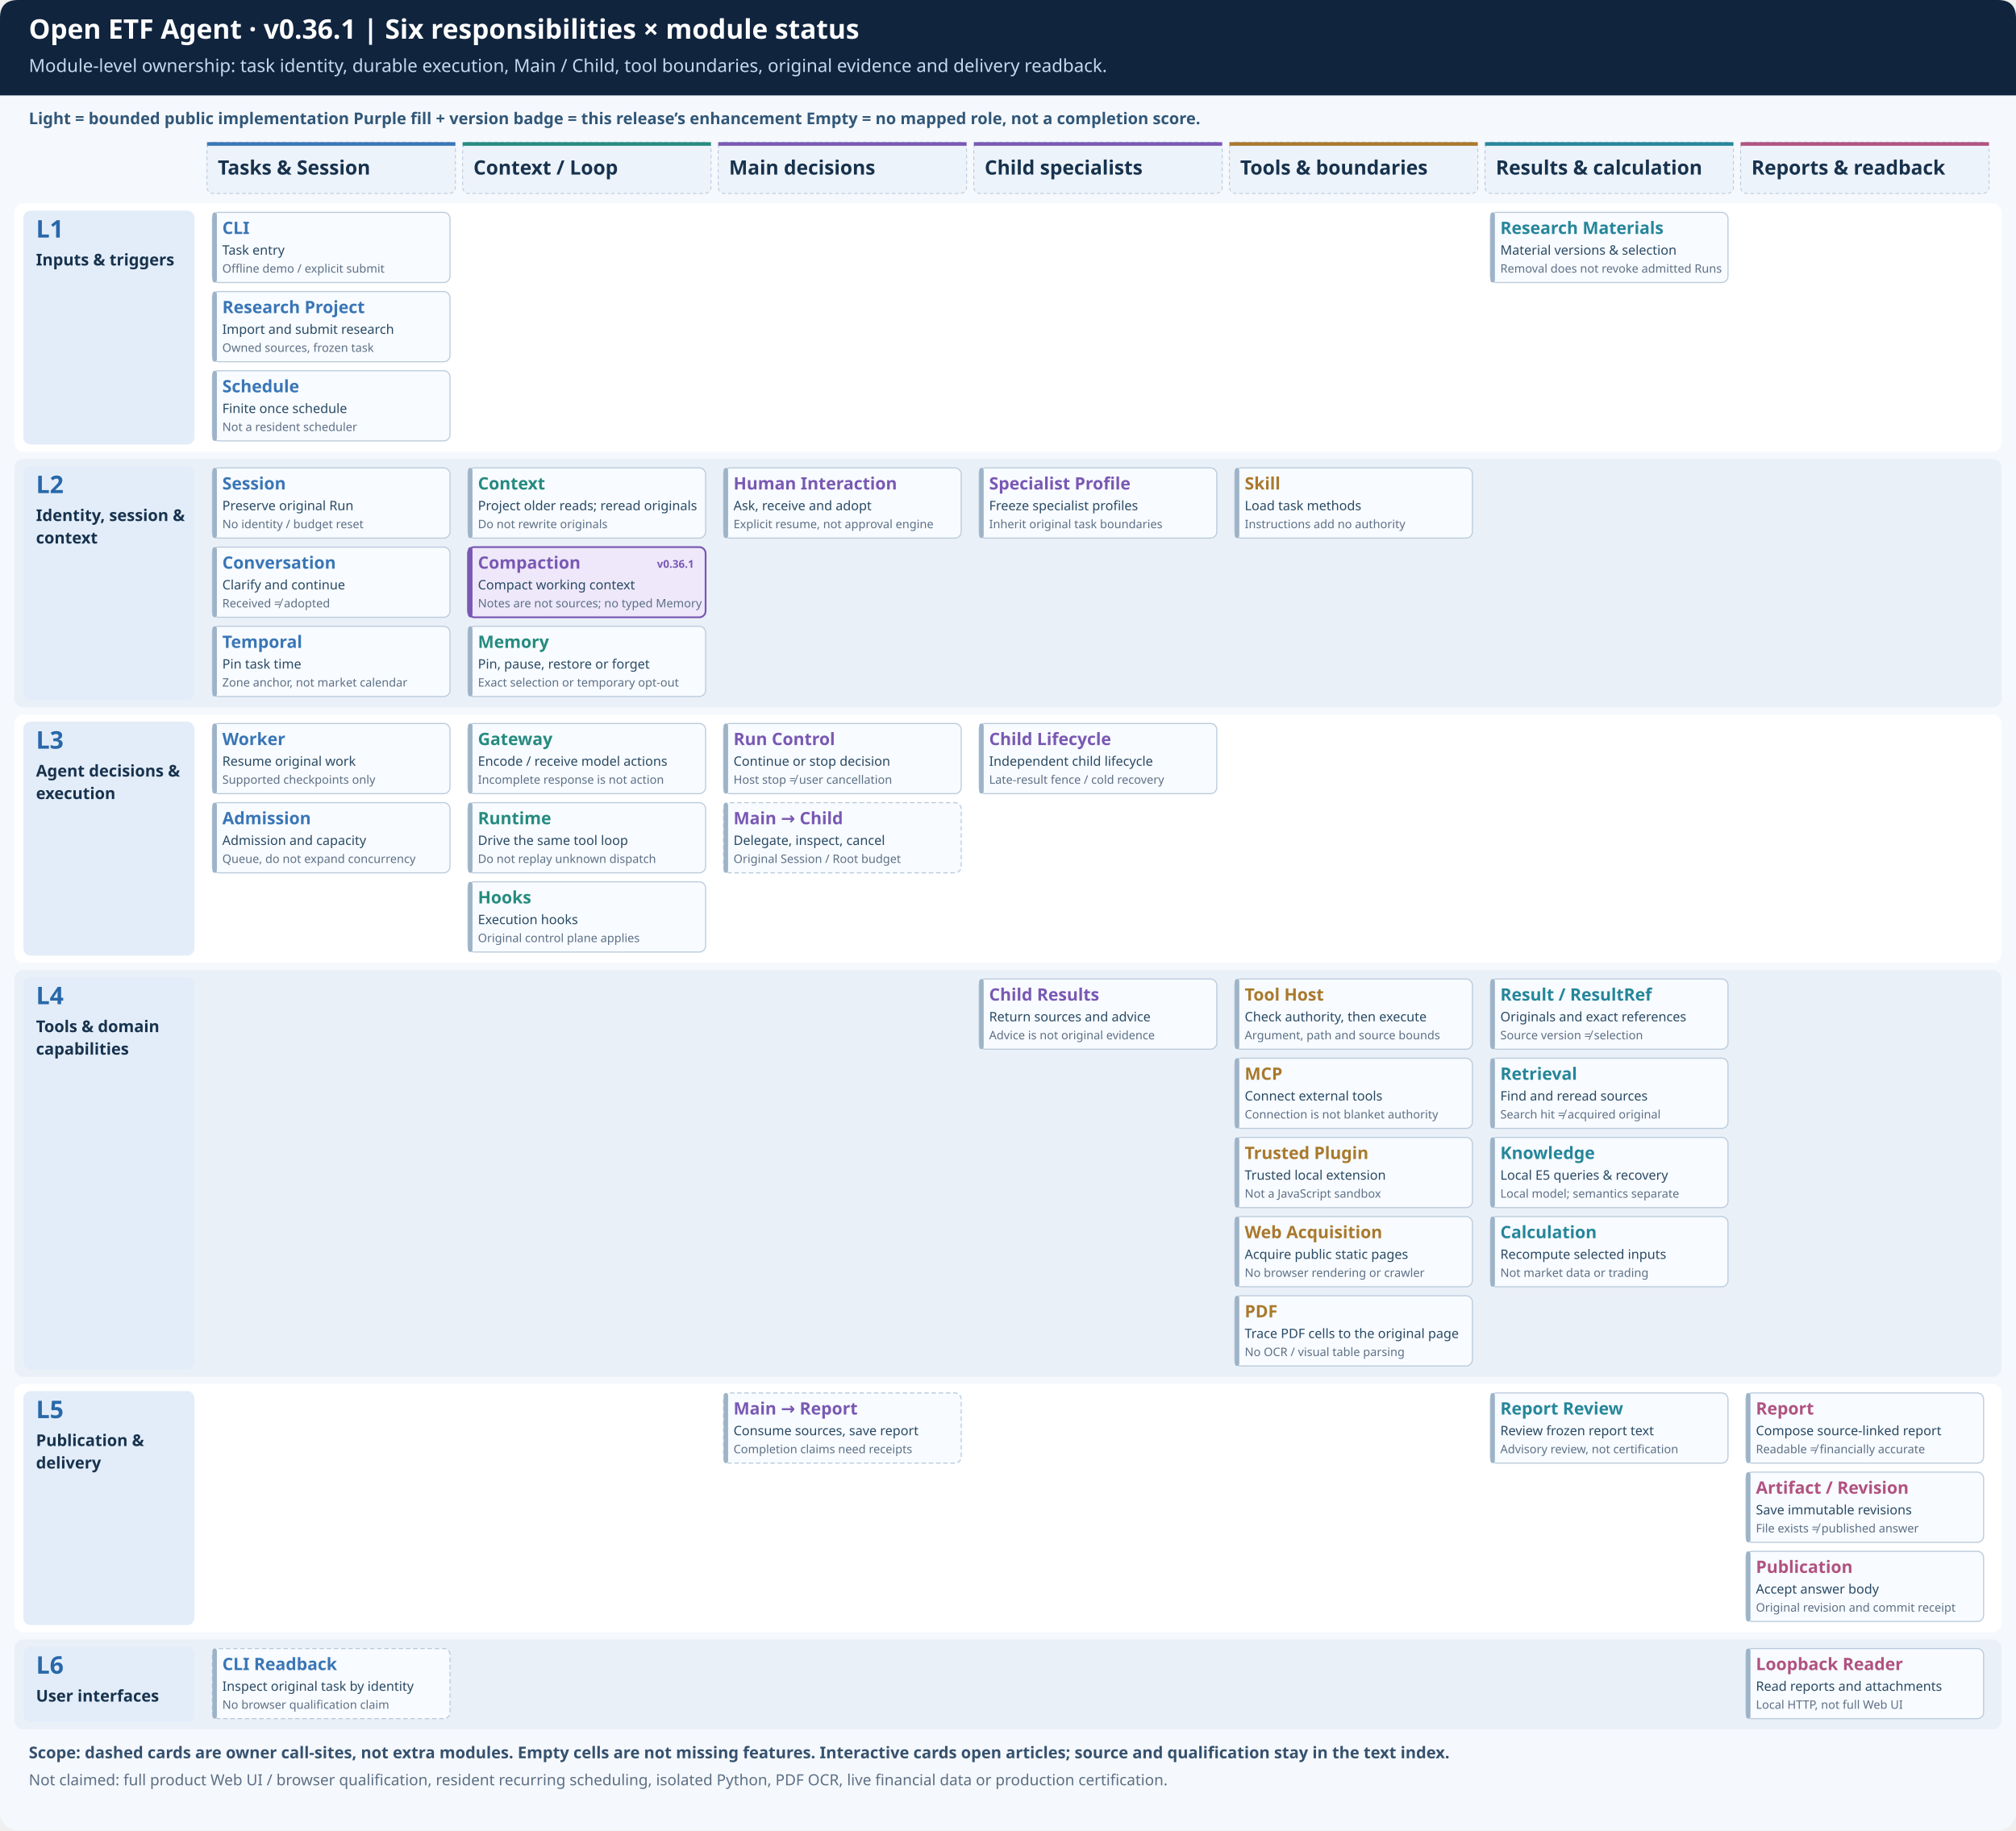
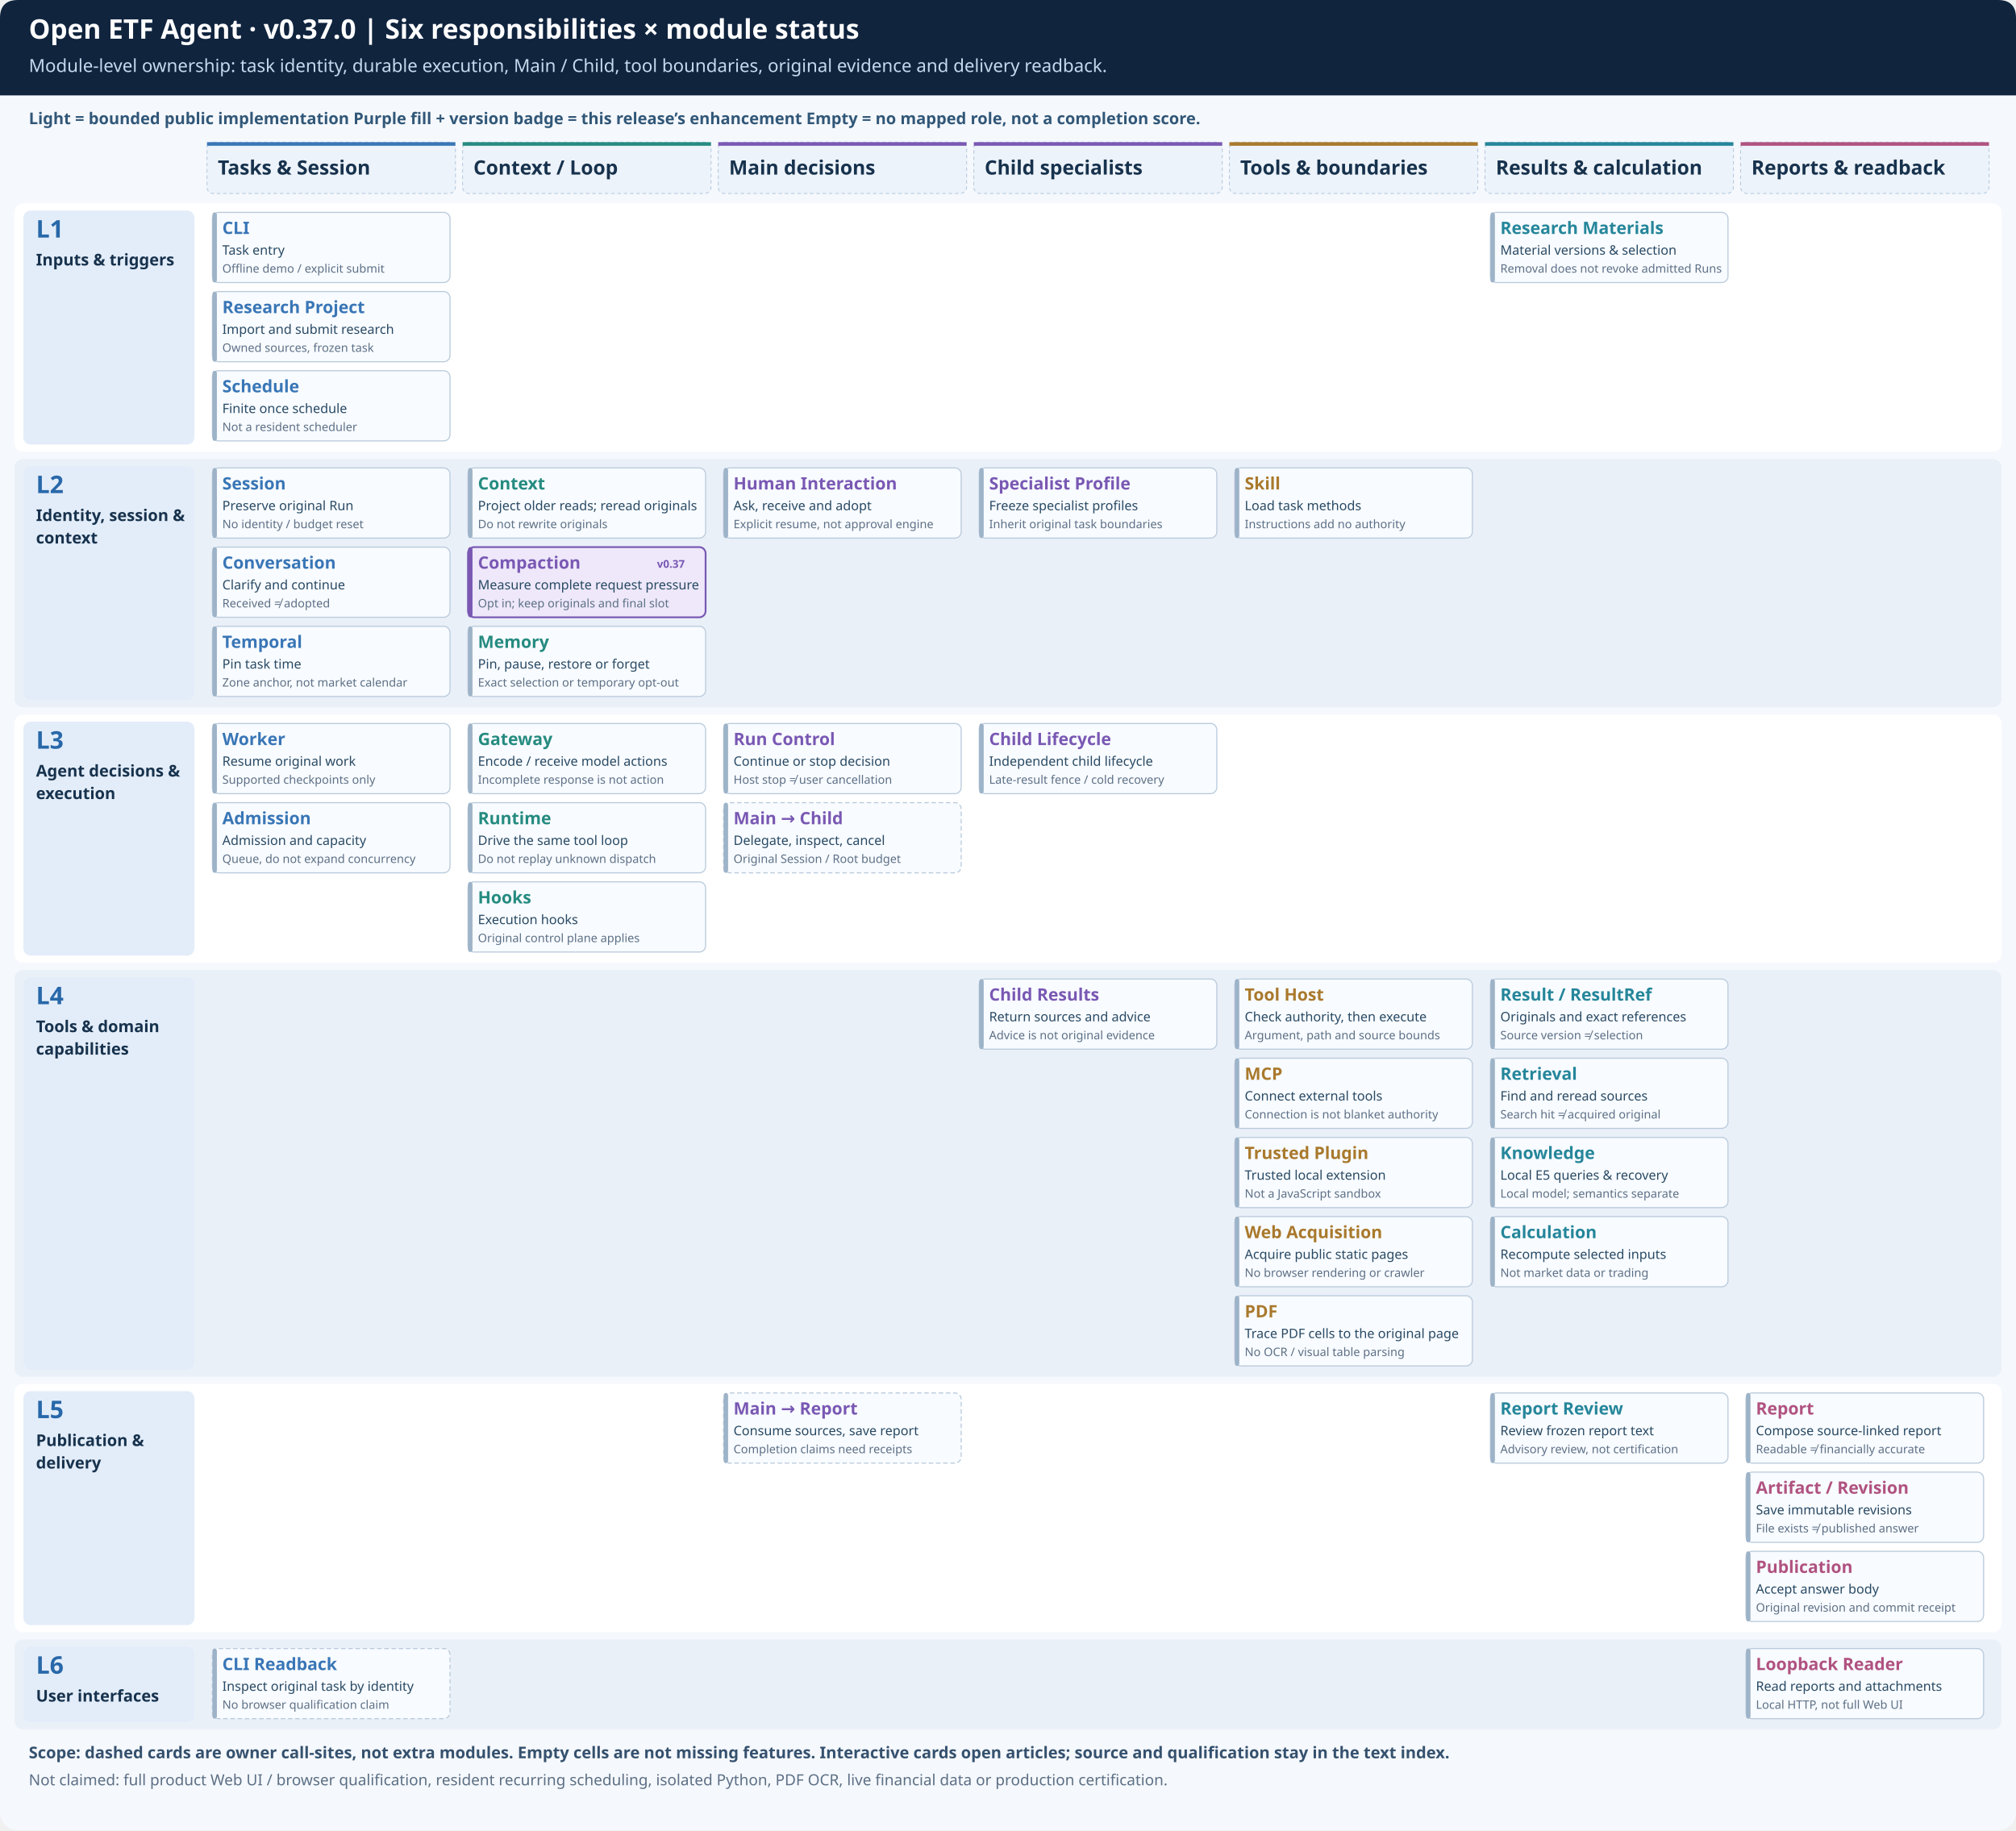
<svg xmlns="http://www.w3.org/2000/svg" width="2240" height="2034" viewBox="0 0 2240 2034" role="img" aria-labelledby="title desc">
  <rect width="2240" height="2034" rx="20" fill="#f5f8fc" />
  <path d="M20 0h2200q20 0 20 20v86H0V20Q0 0 20 0" fill="#10243e" />
  <g font-family="system-ui, sans-serif">
-     <text x="32" y="43" font-size="30" fill="#fff" font-weight="700">Open ETF Agent · v0.36.1 | Six responsibilities × module status</text>
+     <text x="32" y="43" font-size="30" fill="#fff" font-weight="700">Open ETF Agent · v0.37.0 | Six responsibilities × module status</text>
    <text x="32" y="80" font-size="20" fill="#c5d9ed" font-weight="400">Module-level ownership: task identity, durable execution, Main / Child, tool boundaries, original evidence and delivery readback.</text>
    <text x="32" y="138" font-size="18" fill="#315778" font-weight="600">Light = bounded public implementation   Purple fill + version badge = this release’s enhancement   Empty = no mapped role, not a completion score.</text>
    <rect x="230" y="158" width="276" height="57" rx="7" fill="#edf3fa" stroke="#b8cbe0" stroke-dasharray="4 3" />
    <rect x="230" y="158" width="276" height="4" fill="#3976b6" />
    <text x="242" y="194" font-size="22" fill="#17324d" font-weight="700">Tasks &amp; Session</text>
    <rect x="514" y="158" width="276" height="57" rx="7" fill="#edf3fa" stroke="#b8cbe0" stroke-dasharray="4 3" />
    <rect x="514" y="158" width="276" height="4" fill="#258b80" />
    <text x="526" y="194" font-size="22" fill="#17324d" font-weight="700">Context / Loop</text>
    <rect x="798" y="158" width="276" height="57" rx="7" fill="#edf3fa" stroke="#b8cbe0" stroke-dasharray="4 3" />
    <rect x="798" y="158" width="276" height="4" fill="#7958b3" />
    <text x="810" y="194" font-size="22" fill="#17324d" font-weight="700">Main decisions</text>
    <rect x="1082" y="158" width="276" height="57" rx="7" fill="#edf3fa" stroke="#b8cbe0" stroke-dasharray="4 3" />
    <rect x="1082" y="158" width="276" height="4" fill="#7958b3" />
    <text x="1094" y="194" font-size="22" fill="#17324d" font-weight="700">Child specialists</text>
    <rect x="1366" y="158" width="276" height="57" rx="7" fill="#edf3fa" stroke="#b8cbe0" stroke-dasharray="4 3" />
    <rect x="1366" y="158" width="276" height="4" fill="#a9792c" />
    <text x="1378" y="194" font-size="22" fill="#17324d" font-weight="700">Tools &amp; boundaries</text>
    <rect x="1650" y="158" width="276" height="57" rx="7" fill="#edf3fa" stroke="#b8cbe0" stroke-dasharray="4 3" />
    <rect x="1650" y="158" width="276" height="4" fill="#25869a" />
    <text x="1662" y="194" font-size="22" fill="#17324d" font-weight="700">Results &amp; calculation</text>
    <rect x="1934" y="158" width="276" height="57" rx="7" fill="#edf3fa" stroke="#b8cbe0" stroke-dasharray="4 3" />
    <rect x="1934" y="158" width="276" height="4" fill="#b05280" />
    <text x="1946" y="194" font-size="22" fill="#17324d" font-weight="700">Reports &amp; readback</text>
    <rect x="16" y="226" width="2208" height="276" rx="10" fill="#ffffff" />
    <rect x="26" y="234" width="190" height="260" rx="8" fill="#e3edf9" />
    <text x="40" y="264" font-size="27" fill="#2868a9" font-weight="700">L1</text>
    <text x="40" y="295" font-size="18" fill="#17324d" font-weight="700">Inputs &amp; triggers</text>
    <a href="https://hpoenixf.com/eff-agent-article/en/articles/agent-in-15-minutes" target="_blank" rel="noopener noreferrer">
      <rect x="236" y="236" width="264" height="78" rx="7" fill="#f8fbff" stroke="#b9cadb" stroke-width="1.2" />
      <rect x="236" y="236" width="5" height="78" rx="3" fill="#9db3c8" />
      <text x="247" y="260" font-size="19" fill="#3976b6" font-weight="700">CLI</text>
      <text x="247" y="283" font-size="14.5" fill="#284963" font-weight="500">Task entry</text>
      <text x="247" y="303" font-size="13" fill="#5c6f85" font-weight="400">Offline demo / explicit submit</text>
    </a>
    <a href="https://hpoenixf.com/eff-agent-article/en/articles/open-etf-agent-research-project-workshop" target="_blank" rel="noopener noreferrer">
      <rect x="236" y="324" width="264" height="78" rx="7" fill="#f8fbff" stroke="#b9cadb" stroke-width="1.2" />
      <rect x="236" y="324" width="5" height="78" rx="3" fill="#9db3c8" />
      <text x="247" y="348" font-size="19" fill="#3976b6" font-weight="700">Research Project</text>
      <text x="247" y="371" font-size="14.5" fill="#284963" font-weight="500">Import and submit research</text>
      <text x="247" y="391" font-size="13" fill="#5c6f85" font-weight="400">Owned sources, frozen task</text>
    </a>
    <a href="https://hpoenixf.com/eff-agent-article/en/articles/agent-autonomous-scheduled-research" target="_blank" rel="noopener noreferrer">
      <rect x="236" y="412" width="264" height="78" rx="7" fill="#f8fbff" stroke="#b9cadb" stroke-width="1.2" />
      <rect x="236" y="412" width="5" height="78" rx="3" fill="#9db3c8" />
      <text x="247" y="436" font-size="19" fill="#3976b6" font-weight="700">Schedule</text>
      <text x="247" y="459" font-size="14.5" fill="#284963" font-weight="500">Finite once schedule</text>
      <text x="247" y="479" font-size="13" fill="#5c6f85" font-weight="400">Not a resident scheduler</text>
    </a>
    <a href="https://hpoenixf.com/eff-agent-article/en/articles/agent-research-assets-identity-version-lifecycle" target="_blank" rel="noopener noreferrer">
      <rect x="1656" y="236" width="264" height="78" rx="7" fill="#f8fbff" stroke="#b9cadb" stroke-width="1.2" />
      <rect x="1656" y="236" width="5" height="78" rx="3" fill="#9db3c8" />
      <text x="1667" y="260" font-size="19" fill="#25869a" font-weight="700">Research Materials</text>
      <text x="1667" y="283" font-size="14.5" fill="#284963" font-weight="500">Material versions &amp; selection</text>
      <text x="1667" y="303" font-size="13" fill="#5c6f85" font-weight="400">Removal does not revoke admitted Runs</text>
    </a>
    <rect x="16" y="510" width="2208" height="276" rx="10" fill="#eaf0f8" />
    <rect x="26" y="518" width="190" height="260" rx="8" fill="#e3edf9" />
    <text x="40" y="548" font-size="27" fill="#2868a9" font-weight="700">L2</text>
    <text x="40" y="579" font-size="18" fill="#17324d" font-weight="700">Identity, session &amp;</text>
    <text x="40" y="604" font-size="18" fill="#17324d" font-weight="700">context</text>
    <a href="https://hpoenixf.com/eff-agent-article/en/articles/agent-task-session-run-worker-schedule" target="_blank" rel="noopener noreferrer">
      <rect x="236" y="520" width="264" height="78" rx="7" fill="#f8fbff" stroke="#b9cadb" stroke-width="1.2" />
      <rect x="236" y="520" width="5" height="78" rx="3" fill="#9db3c8" />
      <text x="247" y="544" font-size="19" fill="#3976b6" font-weight="700">Session</text>
      <text x="247" y="567" font-size="14.5" fill="#284963" font-weight="500">Preserve original Run</text>
      <text x="247" y="587" font-size="13" fill="#5c6f85" font-weight="400">No identity / budget reset</text>
    </a>
    <a href="https://hpoenixf.com/eff-agent-article/en/articles/agent-conversation-admission-task-continuation" target="_blank" rel="noopener noreferrer">
      <rect x="236" y="608" width="264" height="78" rx="7" fill="#f8fbff" stroke="#b9cadb" stroke-width="1.2" />
      <rect x="236" y="608" width="5" height="78" rx="3" fill="#9db3c8" />
      <text x="247" y="632" font-size="19" fill="#3976b6" font-weight="700">Conversation</text>
      <text x="247" y="655" font-size="14.5" fill="#284963" font-weight="500">Clarify and continue</text>
      <text x="247" y="675" font-size="13" fill="#5c6f85" font-weight="400">Received ≠ adopted</text>
    </a>
    <a href="https://hpoenixf.com/eff-agent-article/en/articles/agent-temporal-semantics-market-calendar" target="_blank" rel="noopener noreferrer">
      <rect x="236" y="696" width="264" height="78" rx="7" fill="#f8fbff" stroke="#b9cadb" stroke-width="1.2" />
      <rect x="236" y="696" width="5" height="78" rx="3" fill="#9db3c8" />
      <text x="247" y="720" font-size="19" fill="#3976b6" font-weight="700">Temporal</text>
      <text x="247" y="743" font-size="14.5" fill="#284963" font-weight="500">Pin task time</text>
      <text x="247" y="763" font-size="13" fill="#5c6f85" font-weight="400">Zone anchor, not market calendar</text>
    </a>
    <a href="https://hpoenixf.com/eff-agent-article/en/articles/agent-context-governance-actions" target="_blank" rel="noopener noreferrer">
      <rect x="520" y="520" width="264" height="78" rx="7" fill="#f8fbff" stroke="#b9cadb" stroke-width="1.2" />
      <rect x="520" y="520" width="5" height="78" rx="3" fill="#9db3c8" />
      <text x="531" y="544" font-size="19" fill="#258b80" font-weight="700">Context</text>
      <text x="531" y="567" font-size="14.5" fill="#284963" font-weight="500">Project older reads; reread originals</text>
      <text x="531" y="587" font-size="13" fill="#5c6f85" font-weight="400">Do not rewrite originals</text>
    </a>
    <a href="https://hpoenixf.com/eff-agent-article/en/articles/agent-main-run-context-compaction" target="_blank" rel="noopener noreferrer">
      <rect x="520" y="608" width="264" height="78" rx="7" fill="#eee8fa" stroke="#7958b3" stroke-width="2" />
      <rect x="520" y="608" width="5" height="78" rx="3" fill="#7958b3" />
      <text x="531" y="632" font-size="19" fill="#7958b3" font-weight="700">Compaction</text>
-       <text x="531" y="655" font-size="14.5" fill="#284963" font-weight="500">Compact working context</text>
-       <text x="531" y="675" font-size="13" fill="#5c6f85" font-weight="400">Notes are not sources; no typed Memory</text>
-       <text x="730" y="631" font-size="12" fill="#7958b3" font-weight="700">v0.36.1</text>
+       <text x="531" y="655" font-size="14.5" fill="#284963" font-weight="500">Measure complete request pressure</text>
+       <text x="531" y="675" font-size="13" fill="#5c6f85" font-weight="400">Opt in; keep originals and final slot</text>
+       <text x="730" y="631" font-size="12" fill="#7958b3" font-weight="700">v0.37</text>
    </a>
    <a href="https://hpoenixf.com/eff-agent-article/en/articles/026-agent-memory-forget-durable-effects" target="_blank" rel="noopener noreferrer">
      <rect x="520" y="696" width="264" height="78" rx="7" fill="#f8fbff" stroke="#b9cadb" stroke-width="1.2" />
      <rect x="520" y="696" width="5" height="78" rx="3" fill="#9db3c8" />
      <text x="531" y="720" font-size="19" fill="#258b80" font-weight="700">Memory</text>
      <text x="531" y="743" font-size="14.5" fill="#284963" font-weight="500">Pin, pause, restore or forget</text>
      <text x="531" y="763" font-size="13" fill="#5c6f85" font-weight="400">Exact selection or temporary opt-out</text>
    </a>
    <a href="https://hpoenixf.com/eff-agent-article/en/articles/agent-durable-human-interaction-response-adoption" target="_blank" rel="noopener noreferrer">
      <rect x="804" y="520" width="264" height="78" rx="7" fill="#f8fbff" stroke="#b9cadb" stroke-width="1.2" />
      <rect x="804" y="520" width="5" height="78" rx="3" fill="#9db3c8" />
      <text x="815" y="544" font-size="19" fill="#7958b3" font-weight="700">Human Interaction</text>
      <text x="815" y="567" font-size="14.5" fill="#284963" font-weight="500">Ask, receive and adopt</text>
      <text x="815" y="587" font-size="13" fill="#5c6f85" font-weight="400">Explicit resume, not approval engine</text>
    </a>
    <a href="https://hpoenixf.com/eff-agent-article/en/articles/agent-custom-expert-from-prompt-to-recovery" target="_blank" rel="noopener noreferrer">
      <rect x="1088" y="520" width="264" height="78" rx="7" fill="#f8fbff" stroke="#b9cadb" stroke-width="1.2" />
      <rect x="1088" y="520" width="5" height="78" rx="3" fill="#9db3c8" />
      <text x="1099" y="544" font-size="19" fill="#7958b3" font-weight="700">Specialist Profile</text>
      <text x="1099" y="567" font-size="14.5" fill="#284963" font-weight="500">Freeze specialist profiles</text>
      <text x="1099" y="587" font-size="13" fill="#5c6f85" font-weight="400">Inherit original task boundaries</text>
    </a>
    <a href="https://hpoenixf.com/eff-agent-article/en/articles/agent-skill-from-markdown-to-callable-research" target="_blank" rel="noopener noreferrer">
      <rect x="1372" y="520" width="264" height="78" rx="7" fill="#f8fbff" stroke="#b9cadb" stroke-width="1.2" />
      <rect x="1372" y="520" width="5" height="78" rx="3" fill="#9db3c8" />
      <text x="1383" y="544" font-size="19" fill="#a9792c" font-weight="700">Skill</text>
      <text x="1383" y="567" font-size="14.5" fill="#284963" font-weight="500">Load task methods</text>
      <text x="1383" y="587" font-size="13" fill="#5c6f85" font-weight="400">Instructions add no authority</text>
    </a>
    <rect x="16" y="794" width="2208" height="276" rx="10" fill="#ffffff" />
    <rect x="26" y="802" width="190" height="260" rx="8" fill="#e3edf9" />
    <text x="40" y="832" font-size="27" fill="#2868a9" font-weight="700">L3</text>
    <text x="40" y="863" font-size="18" fill="#17324d" font-weight="700">Agent decisions &amp;</text>
    <text x="40" y="888" font-size="18" fill="#17324d" font-weight="700">execution</text>
    <a href="https://hpoenixf.com/eff-agent-article/en/articles/open-etf-agent-v010-system-design" target="_blank" rel="noopener noreferrer">
      <rect x="236" y="804" width="264" height="78" rx="7" fill="#f8fbff" stroke="#b9cadb" stroke-width="1.2" />
      <rect x="236" y="804" width="5" height="78" rx="3" fill="#9db3c8" />
      <text x="247" y="828" font-size="19" fill="#3976b6" font-weight="700">Worker</text>
      <text x="247" y="851" font-size="14.5" fill="#284963" font-weight="500">Resume original work</text>
      <text x="247" y="871" font-size="13" fill="#5c6f85" font-weight="400">Supported checkpoints only</text>
    </a>
    <a href="https://hpoenixf.com/eff-agent-article/en/articles/agent-provider-admission-capacity-lease" target="_blank" rel="noopener noreferrer">
      <rect x="236" y="892" width="264" height="78" rx="7" fill="#f8fbff" stroke="#b9cadb" stroke-width="1.2" />
      <rect x="236" y="892" width="5" height="78" rx="3" fill="#9db3c8" />
      <text x="247" y="916" font-size="19" fill="#3976b6" font-weight="700">Admission</text>
      <text x="247" y="939" font-size="14.5" fill="#284963" font-weight="500">Admission and capacity</text>
      <text x="247" y="959" font-size="13" fill="#5c6f85" font-weight="400">Queue, do not expand concurrency</text>
    </a>
    <a href="https://hpoenixf.com/eff-agent-article/en/articles/agent-provider-architecture-and-admission" target="_blank" rel="noopener noreferrer">
      <rect x="520" y="804" width="264" height="78" rx="7" fill="#f8fbff" stroke="#b9cadb" stroke-width="1.2" />
      <rect x="520" y="804" width="5" height="78" rx="3" fill="#9db3c8" />
      <text x="531" y="828" font-size="19" fill="#258b80" font-weight="700">Gateway</text>
      <text x="531" y="851" font-size="14.5" fill="#284963" font-weight="500">Encode / receive model actions</text>
      <text x="531" y="871" font-size="13" fill="#5c6f85" font-weight="400">Incomplete response is not action</text>
    </a>
    <a href="https://hpoenixf.com/eff-agent-article/en/articles/etf-agent-model-harness-research-loop" target="_blank" rel="noopener noreferrer">
      <rect x="520" y="892" width="264" height="78" rx="7" fill="#f8fbff" stroke="#b9cadb" stroke-width="1.2" />
      <rect x="520" y="892" width="5" height="78" rx="3" fill="#9db3c8" />
      <text x="531" y="916" font-size="19" fill="#258b80" font-weight="700">Runtime</text>
      <text x="531" y="939" font-size="14.5" fill="#284963" font-weight="500">Drive the same tool loop</text>
      <text x="531" y="959" font-size="13" fill="#5c6f85" font-weight="400">Do not replay unknown dispatch</text>
    </a>
    <a href="https://hpoenixf.com/eff-agent-article/en/articles/agent-multi-ecosystem-hook-execution" target="_blank" rel="noopener noreferrer">
      <rect x="520" y="980" width="264" height="78" rx="7" fill="#f8fbff" stroke="#b9cadb" stroke-width="1.2" />
      <rect x="520" y="980" width="5" height="78" rx="3" fill="#9db3c8" />
      <text x="531" y="1004" font-size="19" fill="#258b80" font-weight="700">Hooks</text>
      <text x="531" y="1027" font-size="14.5" fill="#284963" font-weight="500">Execution hooks</text>
      <text x="531" y="1047" font-size="13" fill="#5c6f85" font-weight="400">Original control plane applies</text>
    </a>
    <a href="https://hpoenixf.com/eff-agent-article/en/articles/agent-veto-authority-and-run-termination" target="_blank" rel="noopener noreferrer">
      <rect x="804" y="804" width="264" height="78" rx="7" fill="#f8fbff" stroke="#b9cadb" stroke-width="1.2" />
      <rect x="804" y="804" width="5" height="78" rx="3" fill="#9db3c8" />
      <text x="815" y="828" font-size="19" fill="#7958b3" font-weight="700">Run Control</text>
      <text x="815" y="851" font-size="14.5" fill="#284963" font-weight="500">Continue or stop decision</text>
      <text x="815" y="871" font-size="13" fill="#5c6f85" font-weight="400">Host stop ≠ user cancellation</text>
    </a>
    <a href="https://hpoenixf.com/eff-agent-article/en/articles/agent-subagent-context-specialization" target="_blank" rel="noopener noreferrer">
      <rect x="804" y="892" width="264" height="78" rx="7" fill="#f8fbff" stroke="#b9cadb" stroke-width="1.2" stroke-dasharray="5 3" />
      <rect x="804" y="892" width="5" height="78" rx="3" fill="#9db3c8" />
      <text x="815" y="916" font-size="19" fill="#7958b3" font-weight="700">Main → Child</text>
      <text x="815" y="939" font-size="14.5" fill="#284963" font-weight="500">Delegate, inspect, cancel</text>
      <text x="815" y="959" font-size="13" fill="#5c6f85" font-weight="400">Original Session / Root budget</text>
    </a>
    <a href="https://hpoenixf.com/eff-agent-article/en/articles/agent-subagent-context-specialization" target="_blank" rel="noopener noreferrer">
      <rect x="1088" y="804" width="264" height="78" rx="7" fill="#f8fbff" stroke="#b9cadb" stroke-width="1.2" />
      <rect x="1088" y="804" width="5" height="78" rx="3" fill="#9db3c8" />
      <text x="1099" y="828" font-size="19" fill="#7958b3" font-weight="700">Child Lifecycle</text>
      <text x="1099" y="851" font-size="14.5" fill="#284963" font-weight="500">Independent child lifecycle</text>
      <text x="1099" y="871" font-size="13" fill="#5c6f85" font-weight="400">Late-result fence / cold recovery</text>
    </a>
    <rect x="16" y="1078" width="2208" height="452" rx="10" fill="#eaf0f8" />
    <rect x="26" y="1086" width="190" height="436" rx="8" fill="#e3edf9" />
    <text x="40" y="1116" font-size="27" fill="#2868a9" font-weight="700">L4</text>
    <text x="40" y="1147" font-size="18" fill="#17324d" font-weight="700">Tools &amp; domain</text>
    <text x="40" y="1172" font-size="18" fill="#17324d" font-weight="700">capabilities</text>
    <a href="https://hpoenixf.com/eff-agent-article/en/articles/agent-subagent-contribution-evidence" target="_blank" rel="noopener noreferrer">
      <rect x="1088" y="1088" width="264" height="78" rx="7" fill="#f8fbff" stroke="#b9cadb" stroke-width="1.2" />
      <rect x="1088" y="1088" width="5" height="78" rx="3" fill="#9db3c8" />
      <text x="1099" y="1112" font-size="19" fill="#7958b3" font-weight="700">Child Results</text>
      <text x="1099" y="1135" font-size="14.5" fill="#284963" font-weight="500">Return sources and advice</text>
      <text x="1099" y="1155" font-size="13" fill="#5c6f85" font-weight="400">Advice is not original evidence</text>
    </a>
    <a href="https://hpoenixf.com/eff-agent-article/en/articles/agent-tool-lifecycle-and-model-input" target="_blank" rel="noopener noreferrer">
      <rect x="1372" y="1088" width="264" height="78" rx="7" fill="#f8fbff" stroke="#b9cadb" stroke-width="1.2" />
      <rect x="1372" y="1088" width="5" height="78" rx="3" fill="#9db3c8" />
      <text x="1383" y="1112" font-size="19" fill="#a9792c" font-weight="700">Tool Host</text>
      <text x="1383" y="1135" font-size="14.5" fill="#284963" font-weight="500">Check authority, then execute</text>
      <text x="1383" y="1155" font-size="13" fill="#5c6f85" font-weight="400">Argument, path and source bounds</text>
    </a>
    <a href="https://hpoenixf.com/eff-agent-article/en/articles/mcp-host-from-discovery-to-consumption" target="_blank" rel="noopener noreferrer">
      <rect x="1372" y="1176" width="264" height="78" rx="7" fill="#f8fbff" stroke="#b9cadb" stroke-width="1.2" />
      <rect x="1372" y="1176" width="5" height="78" rx="3" fill="#9db3c8" />
      <text x="1383" y="1200" font-size="19" fill="#a9792c" font-weight="700">MCP</text>
      <text x="1383" y="1223" font-size="14.5" fill="#284963" font-weight="500">Connect external tools</text>
      <text x="1383" y="1243" font-size="13" fill="#5c6f85" font-weight="400">Connection is not blanket authority</text>
    </a>
    <a href="https://hpoenixf.com/eff-agent-article/en/articles/020-agent-extension-host-smartphone" target="_blank" rel="noopener noreferrer">
      <rect x="1372" y="1264" width="264" height="78" rx="7" fill="#f8fbff" stroke="#b9cadb" stroke-width="1.2" />
      <rect x="1372" y="1264" width="5" height="78" rx="3" fill="#9db3c8" />
      <text x="1383" y="1288" font-size="19" fill="#a9792c" font-weight="700">Trusted Plugin</text>
      <text x="1383" y="1311" font-size="14.5" fill="#284963" font-weight="500">Trusted local extension</text>
      <text x="1383" y="1331" font-size="13" fill="#5c6f85" font-weight="400">Not a JavaScript sandbox</text>
    </a>
    <a href="https://hpoenixf.com/eff-agent-article/en/articles/021-agent-web-research-from-search-to-deep-reading" target="_blank" rel="noopener noreferrer">
      <rect x="1372" y="1352" width="264" height="78" rx="7" fill="#f8fbff" stroke="#b9cadb" stroke-width="1.2" />
      <rect x="1372" y="1352" width="5" height="78" rx="3" fill="#9db3c8" />
      <text x="1383" y="1376" font-size="19" fill="#a9792c" font-weight="700">Web Acquisition</text>
      <text x="1383" y="1399" font-size="14.5" fill="#284963" font-weight="500">Acquire public static pages</text>
      <text x="1383" y="1419" font-size="13" fill="#5c6f85" font-weight="400">No browser rendering or crawler</text>
    </a>
    <a href="https://hpoenixf.com/eff-agent-article/en/articles/024-agent-pdf-from-text-to-evidence" target="_blank" rel="noopener noreferrer">
      <rect x="1372" y="1440" width="264" height="78" rx="7" fill="#f8fbff" stroke="#b9cadb" stroke-width="1.2" />
      <rect x="1372" y="1440" width="5" height="78" rx="3" fill="#9db3c8" />
      <text x="1383" y="1464" font-size="19" fill="#a9792c" font-weight="700">PDF</text>
      <text x="1383" y="1487" font-size="14.5" fill="#284963" font-weight="500">Trace PDF cells to the original page</text>
      <text x="1383" y="1507" font-size="13" fill="#5c6f85" font-weight="400">No OCR / visual table parsing</text>
    </a>
    <a href="https://hpoenixf.com/eff-agent-article/en/articles/tool-results-outside-model-context" target="_blank" rel="noopener noreferrer">
      <rect x="1656" y="1088" width="264" height="78" rx="7" fill="#f8fbff" stroke="#b9cadb" stroke-width="1.2" />
      <rect x="1656" y="1088" width="5" height="78" rx="3" fill="#9db3c8" />
      <text x="1667" y="1112" font-size="19" fill="#25869a" font-weight="700">Result / ResultRef</text>
      <text x="1667" y="1135" font-size="14.5" fill="#284963" font-weight="500">Originals and exact references</text>
      <text x="1667" y="1155" font-size="13" fill="#5c6f85" font-weight="400">Source version ≠ selection</text>
    </a>
    <a href="https://hpoenixf.com/eff-agent-article/en/articles/agent-knowledge-retrieval-end-to-end" target="_blank" rel="noopener noreferrer">
      <rect x="1656" y="1176" width="264" height="78" rx="7" fill="#f8fbff" stroke="#b9cadb" stroke-width="1.2" />
      <rect x="1656" y="1176" width="5" height="78" rx="3" fill="#9db3c8" />
      <text x="1667" y="1200" font-size="19" fill="#25869a" font-weight="700">Retrieval</text>
      <text x="1667" y="1223" font-size="14.5" fill="#284963" font-weight="500">Find and reread sources</text>
      <text x="1667" y="1243" font-size="13" fill="#5c6f85" font-weight="400">Search hit ≠ acquired original</text>
    </a>
    <a href="https://hpoenixf.com/eff-agent-article/en/articles/agent-knowledge-retrieval-end-to-end" target="_blank" rel="noopener noreferrer">
      <rect x="1656" y="1264" width="264" height="78" rx="7" fill="#f8fbff" stroke="#b9cadb" stroke-width="1.2" />
      <rect x="1656" y="1264" width="5" height="78" rx="3" fill="#9db3c8" />
      <text x="1667" y="1288" font-size="19" fill="#25869a" font-weight="700">Knowledge</text>
      <text x="1667" y="1311" font-size="14.5" fill="#284963" font-weight="500">Local E5 queries &amp; recovery</text>
      <text x="1667" y="1331" font-size="13" fill="#5c6f85" font-weight="400">Local model; semantics separate</text>
    </a>
    <a href="https://hpoenixf.com/eff-agent-article/en/articles/open-etf-agent-v010-system-design" target="_blank" rel="noopener noreferrer">
      <rect x="1656" y="1352" width="264" height="78" rx="7" fill="#f8fbff" stroke="#b9cadb" stroke-width="1.2" />
      <rect x="1656" y="1352" width="5" height="78" rx="3" fill="#9db3c8" />
      <text x="1667" y="1376" font-size="19" fill="#25869a" font-weight="700">Calculation</text>
      <text x="1667" y="1399" font-size="14.5" fill="#284963" font-weight="500">Recompute selected inputs</text>
      <text x="1667" y="1419" font-size="13" fill="#5c6f85" font-weight="400">Not market data or trading</text>
    </a>
    <rect x="16" y="1538" width="2208" height="276" rx="10" fill="#ffffff" />
    <rect x="26" y="1546" width="190" height="260" rx="8" fill="#e3edf9" />
    <text x="40" y="1576" font-size="27" fill="#2868a9" font-weight="700">L5</text>
    <text x="40" y="1607" font-size="18" fill="#17324d" font-weight="700">Publication &amp;</text>
    <text x="40" y="1632" font-size="18" fill="#17324d" font-weight="700">delivery</text>
    <a href="https://hpoenixf.com/eff-agent-article/en/articles/open-etf-agent-v01-first-readable-report" target="_blank" rel="noopener noreferrer">
      <rect x="804" y="1548" width="264" height="78" rx="7" fill="#f8fbff" stroke="#b9cadb" stroke-width="1.2" stroke-dasharray="5 3" />
      <rect x="804" y="1548" width="5" height="78" rx="3" fill="#9db3c8" />
      <text x="815" y="1572" font-size="19" fill="#7958b3" font-weight="700">Main → Report</text>
      <text x="815" y="1595" font-size="14.5" fill="#284963" font-weight="500">Consume sources, save report</text>
      <text x="815" y="1615" font-size="13" fill="#5c6f85" font-weight="400">Completion claims need receipts</text>
    </a>
    <a href="https://hpoenixf.com/eff-agent-article/en/articles/open-etf-agent-report-review-workshop" target="_blank" rel="noopener noreferrer">
      <rect x="1656" y="1548" width="264" height="78" rx="7" fill="#f8fbff" stroke="#b9cadb" stroke-width="1.2" />
      <rect x="1656" y="1548" width="5" height="78" rx="3" fill="#9db3c8" />
      <text x="1667" y="1572" font-size="19" fill="#25869a" font-weight="700">Report Review</text>
      <text x="1667" y="1595" font-size="14.5" fill="#284963" font-weight="500">Review frozen report text</text>
      <text x="1667" y="1615" font-size="13" fill="#5c6f85" font-weight="400">Advisory review, not certification</text>
    </a>
    <a href="https://hpoenixf.com/eff-agent-article/en/articles/open-etf-agent-v01-first-readable-report" target="_blank" rel="noopener noreferrer">
      <rect x="1940" y="1548" width="264" height="78" rx="7" fill="#f8fbff" stroke="#b9cadb" stroke-width="1.2" />
      <rect x="1940" y="1548" width="5" height="78" rx="3" fill="#9db3c8" />
      <text x="1951" y="1572" font-size="19" fill="#b05280" font-weight="700">Report</text>
      <text x="1951" y="1595" font-size="14.5" fill="#284963" font-weight="500">Compose source-linked report</text>
      <text x="1951" y="1615" font-size="13" fill="#5c6f85" font-weight="400">Readable ≠ financially accurate</text>
    </a>
    <a href="https://hpoenixf.com/eff-agent-article/en/articles/agent-artifact-version-access-sharing" target="_blank" rel="noopener noreferrer">
      <rect x="1940" y="1636" width="264" height="78" rx="7" fill="#f8fbff" stroke="#b9cadb" stroke-width="1.2" />
      <rect x="1940" y="1636" width="5" height="78" rx="3" fill="#9db3c8" />
      <text x="1951" y="1660" font-size="19" fill="#b05280" font-weight="700">Artifact / Revision</text>
      <text x="1951" y="1683" font-size="14.5" fill="#284963" font-weight="500">Save immutable revisions</text>
      <text x="1951" y="1703" font-size="13" fill="#5c6f85" font-weight="400">File exists ≠ published answer</text>
    </a>
    <a href="https://hpoenixf.com/eff-agent-article/en/articles/019-agent-answer-publication" target="_blank" rel="noopener noreferrer">
      <rect x="1940" y="1724" width="264" height="78" rx="7" fill="#f8fbff" stroke="#b9cadb" stroke-width="1.2" />
      <rect x="1940" y="1724" width="5" height="78" rx="3" fill="#9db3c8" />
      <text x="1951" y="1748" font-size="19" fill="#b05280" font-weight="700">Publication</text>
      <text x="1951" y="1771" font-size="14.5" fill="#284963" font-weight="500">Accept answer body</text>
      <text x="1951" y="1791" font-size="13" fill="#5c6f85" font-weight="400">Original revision and commit receipt</text>
    </a>
    <rect x="16" y="1822" width="2208" height="100" rx="10" fill="#eaf0f8" />
    <rect x="26" y="1830" width="190" height="84" rx="8" fill="#e3edf9" />
    <text x="40" y="1860" font-size="27" fill="#2868a9" font-weight="700">L6</text>
    <text x="40" y="1891" font-size="18" fill="#17324d" font-weight="700">User interfaces</text>
    <a href="https://hpoenixf.com/eff-agent-article/en/articles/open-etf-agent-v01-first-readable-report" target="_blank" rel="noopener noreferrer">
      <rect x="236" y="1832" width="264" height="78" rx="7" fill="#f8fbff" stroke="#b9cadb" stroke-width="1.2" stroke-dasharray="5 3" />
      <rect x="236" y="1832" width="5" height="78" rx="3" fill="#9db3c8" />
      <text x="247" y="1856" font-size="19" fill="#3976b6" font-weight="700">CLI Readback</text>
      <text x="247" y="1879" font-size="14.5" fill="#284963" font-weight="500">Inspect original task by identity</text>
      <text x="247" y="1899" font-size="13" fill="#5c6f85" font-weight="400">No browser qualification claim</text>
    </a>
    <a href="https://hpoenixf.com/eff-agent-article/en/articles/open-etf-agent-v010-system-design" target="_blank" rel="noopener noreferrer">
      <rect x="1940" y="1832" width="264" height="78" rx="7" fill="#f8fbff" stroke="#b9cadb" stroke-width="1.2" />
      <rect x="1940" y="1832" width="5" height="78" rx="3" fill="#9db3c8" />
      <text x="1951" y="1856" font-size="19" fill="#b05280" font-weight="700">Loopback Reader</text>
      <text x="1951" y="1879" font-size="14.5" fill="#284963" font-weight="500">Read reports and attachments</text>
      <text x="1951" y="1899" font-size="13" fill="#5c6f85" font-weight="400">Local HTTP, not full Web UI</text>
    </a>
    <text x="32" y="1954" font-size="18" fill="#35516e" font-weight="600">Scope: dashed cards are owner call-sites, not extra modules. Empty cells are not missing features. Interactive cards open articles; source and qualification stay in the text index.</text>
    <text x="32" y="1984" font-size="17" fill="#5c6f85" font-weight="400">Not claimed: full product Web UI / browser qualification, resident recurring scheduling, isolated Python, PDF OCR, live financial data or production certification.</text>
  </g>
</svg>
